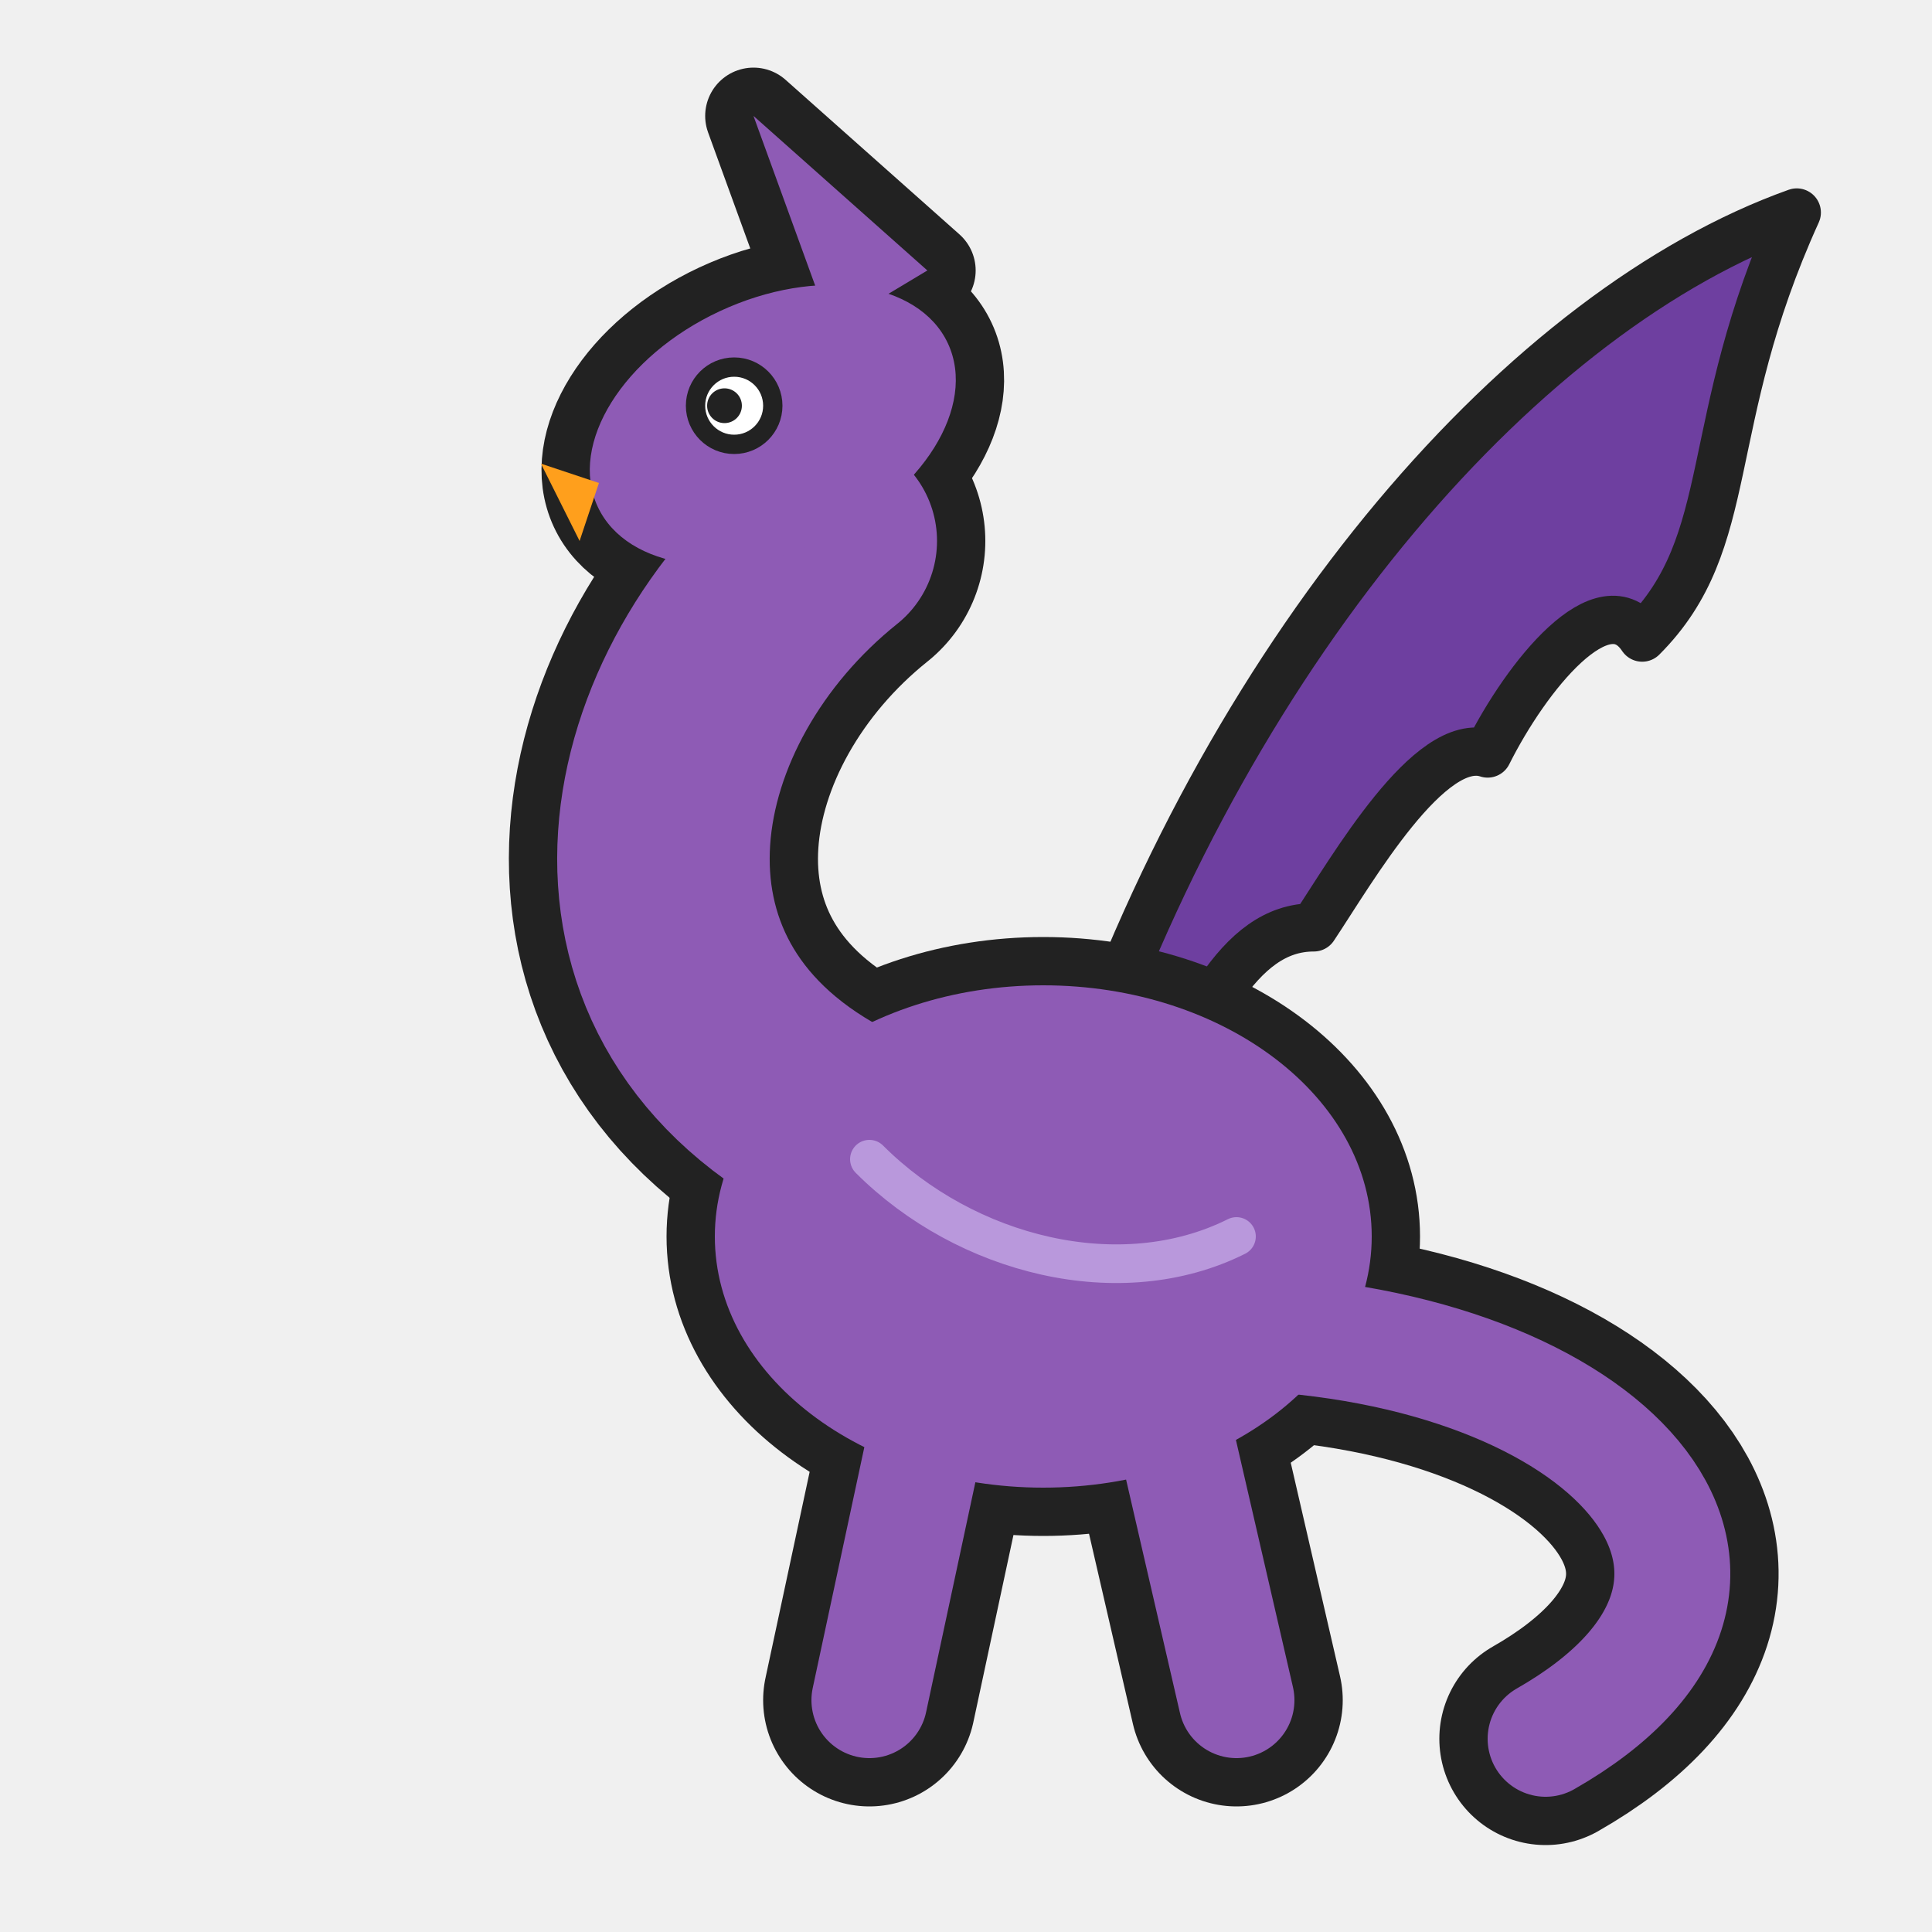
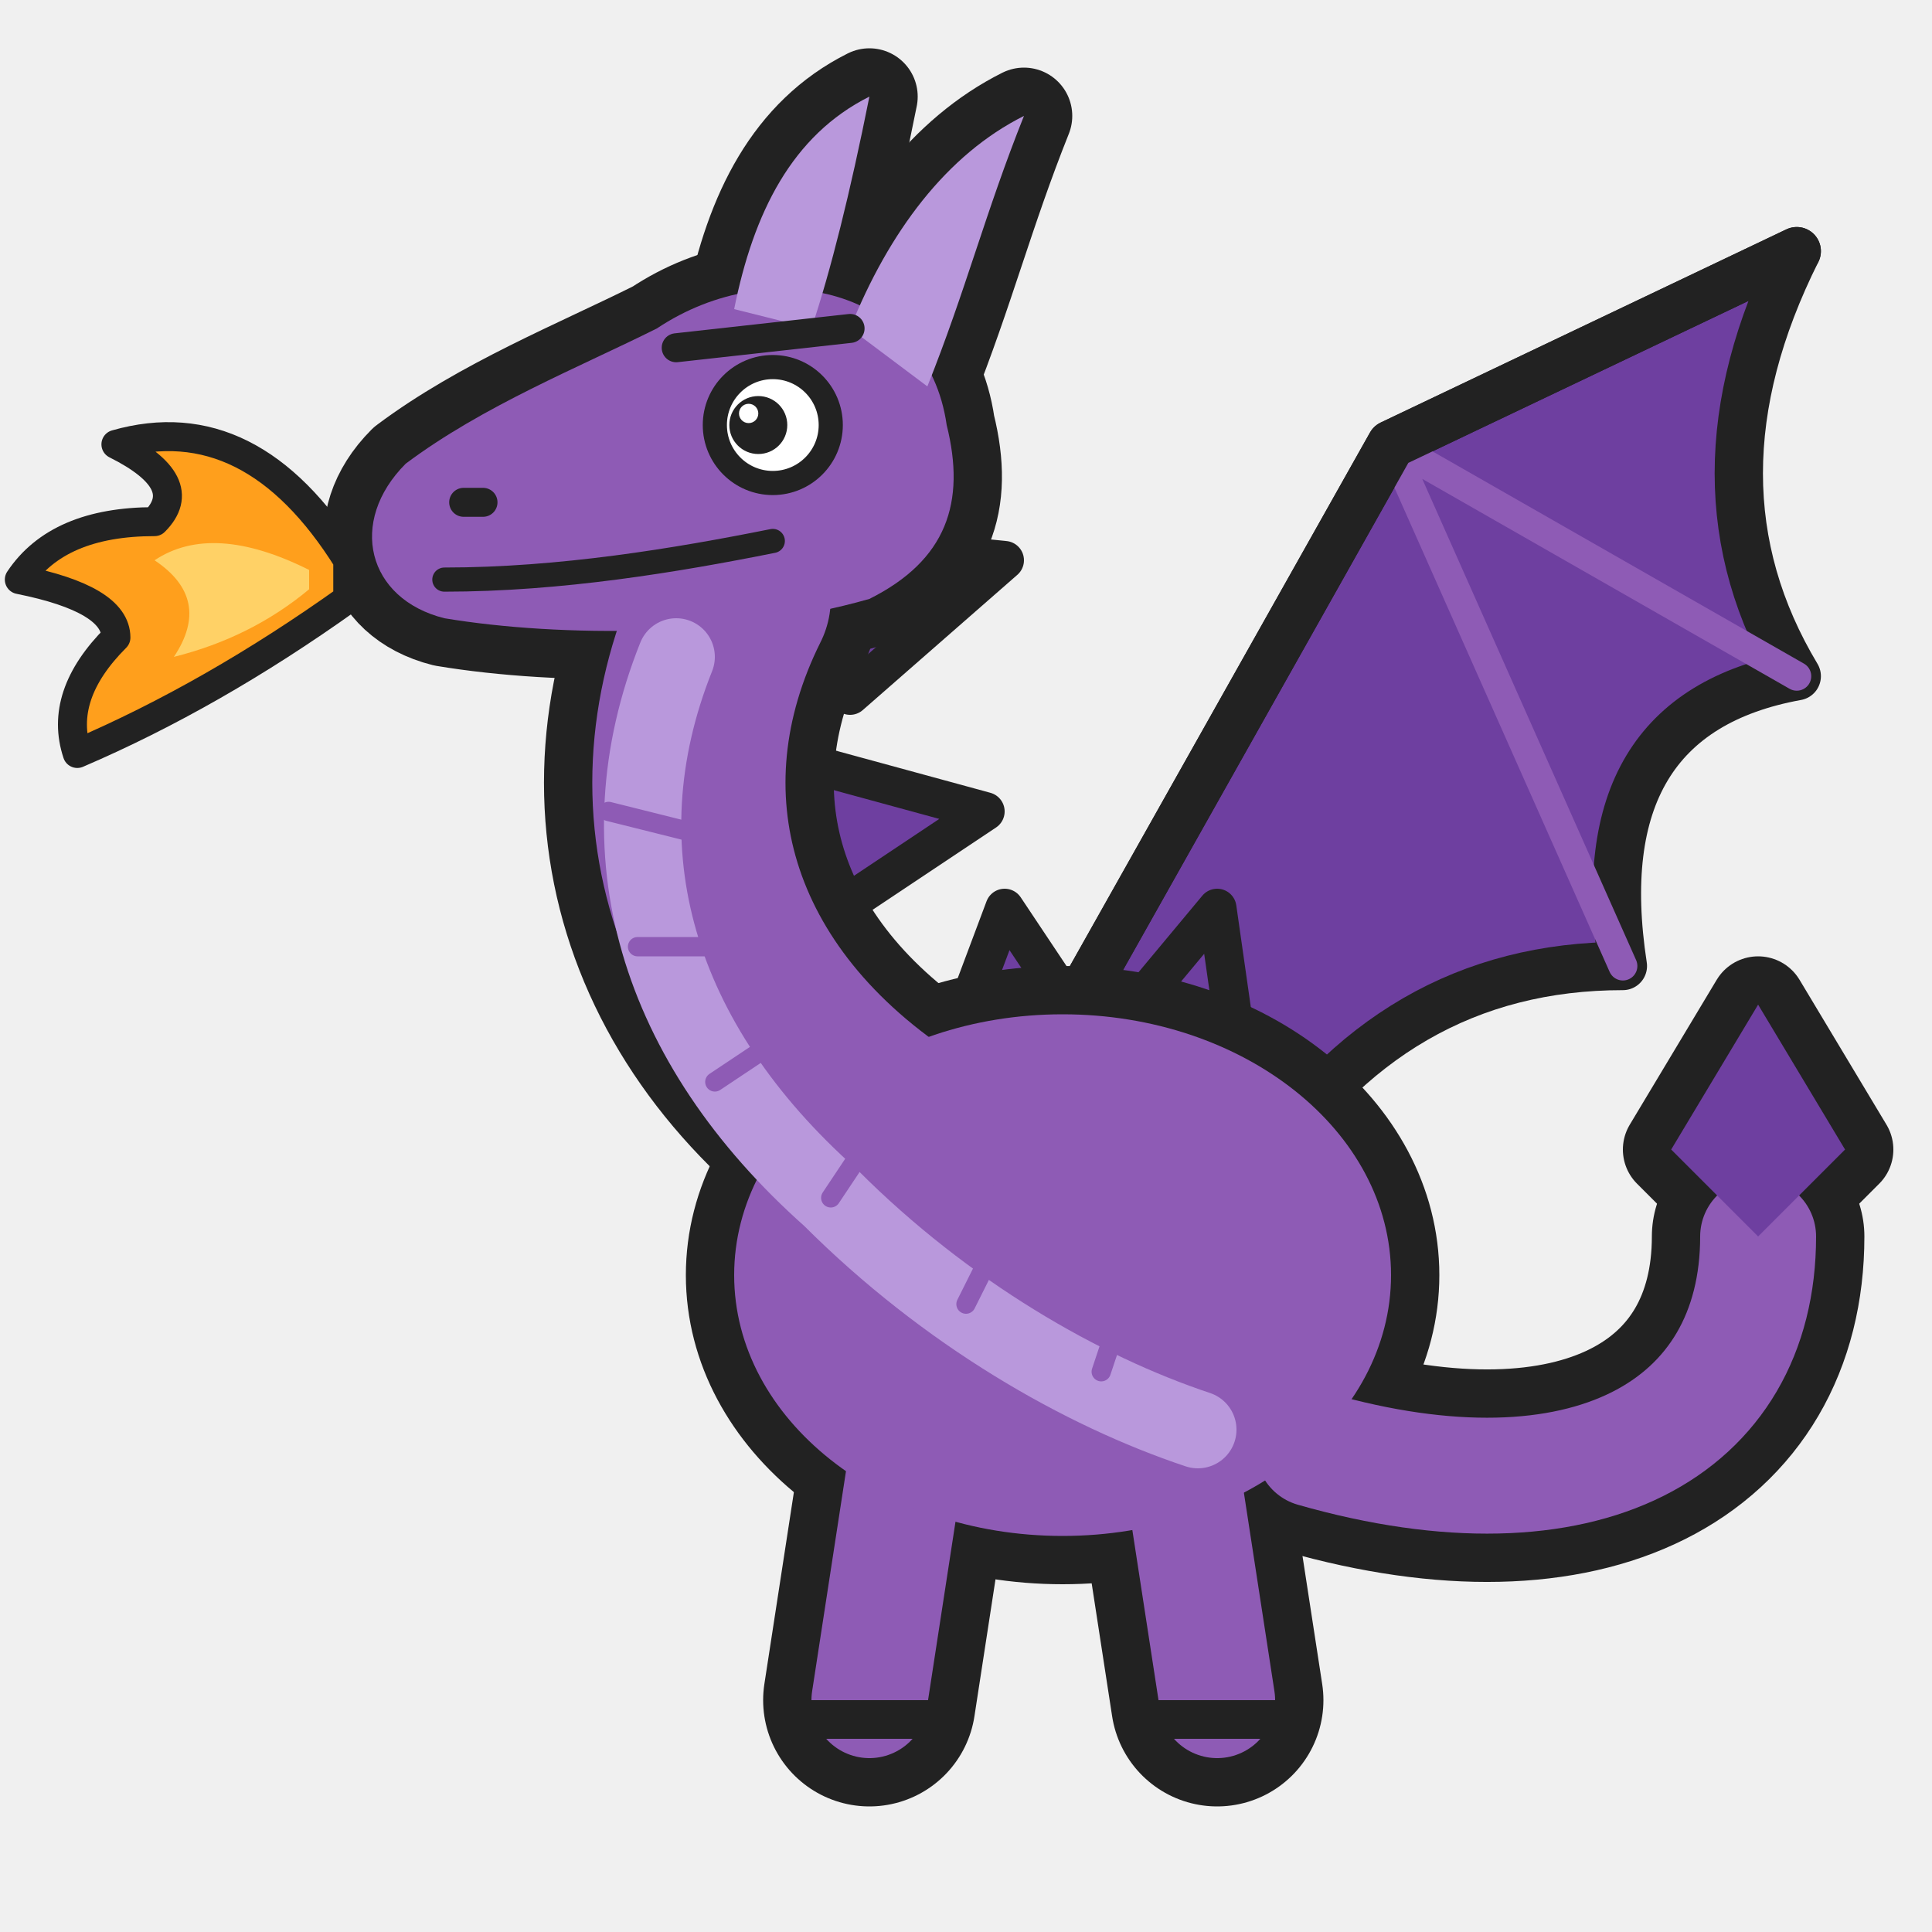
<svg xmlns="http://www.w3.org/2000/svg" viewBox="0 0 200 200" width="400" height="400">
  <g stroke="#222" stroke-width="5" stroke-linejoin="round" stroke-linecap="round" fill="none">
-     <path d="M112,112 C128,66 158,32 186,22 C176,44 180,56 170,66 C166,60 158,70 154,78 C148,76 140,90 136,96 C128,96 124,106 118,118 Z" fill="#6e3fa0" />
-     <path d="M86,116 C60,102 66,72 86,56" fill="none" stroke="#222" stroke-width="32" />
-     <path d="M130,138 C168,140 188,164 160,180" fill="none" stroke="#222" stroke-width="22" />
-     <path d="M96,148 L90,176" fill="none" stroke="#222" stroke-width="22" />
-     <path d="M122,150 L128,176" fill="none" stroke="#222" stroke-width="22" />
-     <ellipse cx="108" cy="128" rx="34" ry="26" transform="rotate(0 108 128)" fill="#8e5bb5" stroke="#222" stroke-width="10" />
-     <ellipse cx="80" cy="44" rx="20" ry="13" transform="rotate(-25 80 44)" fill="#8e5bb5" stroke="#222" stroke-width="10" />
-     <polygon points="86,34 78,12 96,28" fill="#8e5bb5" stroke="#222" stroke-width="10" />
-     <path d="M86,116 C60,102 66,72 86,56" fill="none" stroke="#8e5bb5" stroke-width="22" />
-     <path d="M130,138 C168,140 188,164 160,180" fill="none" stroke="#8e5bb5" stroke-width="12" />
-     <path d="M96,148 L90,176" fill="none" stroke="#8e5bb5" stroke-width="12" />
-     <path d="M122,150 L128,176" fill="none" stroke="#8e5bb5" stroke-width="12" />
-     <ellipse cx="108" cy="128" rx="34" ry="26" transform="rotate(0 108 128)" fill="#8e5bb5" stroke="none" />
-     <ellipse cx="80" cy="44" rx="20" ry="13" transform="rotate(-25 80 44)" fill="#8e5bb5" stroke="none" />
-     <polygon points="86,34 78,12 96,28" fill="#8e5bb5" stroke="none" />
-     <circle cx="76" cy="42" r="4" fill="#fff" stroke-width="2" />
-     <circle cx="75" cy="42" r="1.8" fill="#222" stroke="none" />
-     <path d="M62,50 L56,48 L60,56 Z" fill="#ff9f1c" stroke="none" />
-     <path d="M90,120 C100,130 116,134 128,128" fill="none" stroke="#b998dc" stroke-width="4" />
+     <path d="M108,110 L144,46 L186,26 Q174,50 186,70 Q164,74 168,100 Q144,100 130,122 Z" fill="#6e3fa0" />
+     <path d="M144,46 L186,70 M144,46 L168,100" stroke="#8e5bb5" stroke-width="3" />
+     <path d="M108,110 L144,46 L186,26" />
+     <g fill="#6e3fa0" stroke-width="4">
+       <polygon points="84,56 104,58 88,72" />
+       <polygon points="80,78 102,84 84,96" />
+       <polygon points="98,110 104,94 112,106" />
+       <polygon points="116,106 126,94 128,108" />
+     </g>
+     <path d="M136,150 C164,158 182,148 182,128" stroke-width="22" />
+     <polygon points="182,104 191,119 182,128 173,119" stroke-width="10" fill="#222" />
+     <path d="M122,150 L126,176" stroke-width="22" />
+     <path d="M94,150 L90,176" stroke-width="22" />
+     <ellipse cx="110" cy="132" rx="34" ry="27" stroke-width="10" />
+     <path d="M94,118 C72,104 66,82 76,62" stroke-width="30" />
+     <path d="M98,44 C96,30 80,26 68,34 C60,38 50,42 42,48 C36,54 38,62 46,64 C58,66 76,66 90,62 C98,58 100,52 98,44 Z" stroke-width="10" />
+     <path d="M88,34 C92,24 98,16 106,12 C102,22 100,30 96,40 Z" stroke-width="10" />
+     <path d="M76,32 C78,22 82,14 90,10 C88,20 86,28 84,34 Z" stroke-width="10" />
+     <g stroke="#8e5bb5">
+       <path d="M136,150 C164,158 182,148 182,128" stroke-width="12" />
+       <polygon points="182,104 191,119 182,128 173,119" fill="#6e3fa0" stroke="none" />
+       <path d="M122,150 L126,176" stroke-width="12" />
+       <path d="M94,150 L90,176" stroke-width="12" />
+       <ellipse cx="110" cy="132" rx="34" ry="27" fill="#8e5bb5" stroke="none" />
+       <path d="M94,118 C72,104 66,82 76,62" stroke-width="20" />
+       <path d="M98,44 C96,30 80,26 68,34 C60,38 50,42 42,48 C36,54 38,62 46,64 C58,66 76,66 90,62 C98,58 100,52 98,44 Z" fill="#8e5bb5" stroke="none" />
+       <path d="M88,34 C92,24 98,16 106,12 C102,22 100,30 96,40 Z" fill="#b998dc" stroke="none" />
+       <path d="M76,32 C78,22 82,14 90,10 C88,20 86,28 84,34 Z" fill="#b998dc" stroke="none" />
+     </g>
+     <path d="M70,68 C62,88 68,108 86,124 C98,136 112,144 124,148" stroke="#b998dc" stroke-width="8" />
+     <path d="M63,84 L71,86 M66,98 L74,98 M74,112 L80,108 M86,124 L90,118 M100,135 L103,129 M114,142 L116,136" stroke="#8e5bb5" stroke-width="2" />
+     <path d="M84,178 L96,178 M120,178 L132,178" stroke-width="4" />
+     <circle cx="80" cy="44" r="6" fill="#fff" stroke-width="2.5" />
+     <circle cx="78.5" cy="44" r="3" fill="#222" stroke="none" />
+     <circle cx="77.5" cy="42.8" r="1" fill="#fff" stroke="none" />
+     <path d="M70,36 L88,34" stroke-width="3" />
+     <path d="M48,52 L50,52" stroke-width="3" />
+     <path d="M46,60 C58,60 70,58 80,56" stroke-width="2.5" />
+     <path d="M36,58 Q26,42 12,46 Q20,50 16,54 Q6,54 2,60 Q12,62 12,66 Q6,72 8,78 Q22,72 36,62 Z" fill="#ff9f1c" stroke-width="3" />
+     <path d="M32,59 Q22,54 16,58 Q22,62 18,68 Q26,66 32,61 Z" fill="#ffd166" stroke="none" />
  </g>
</svg>
